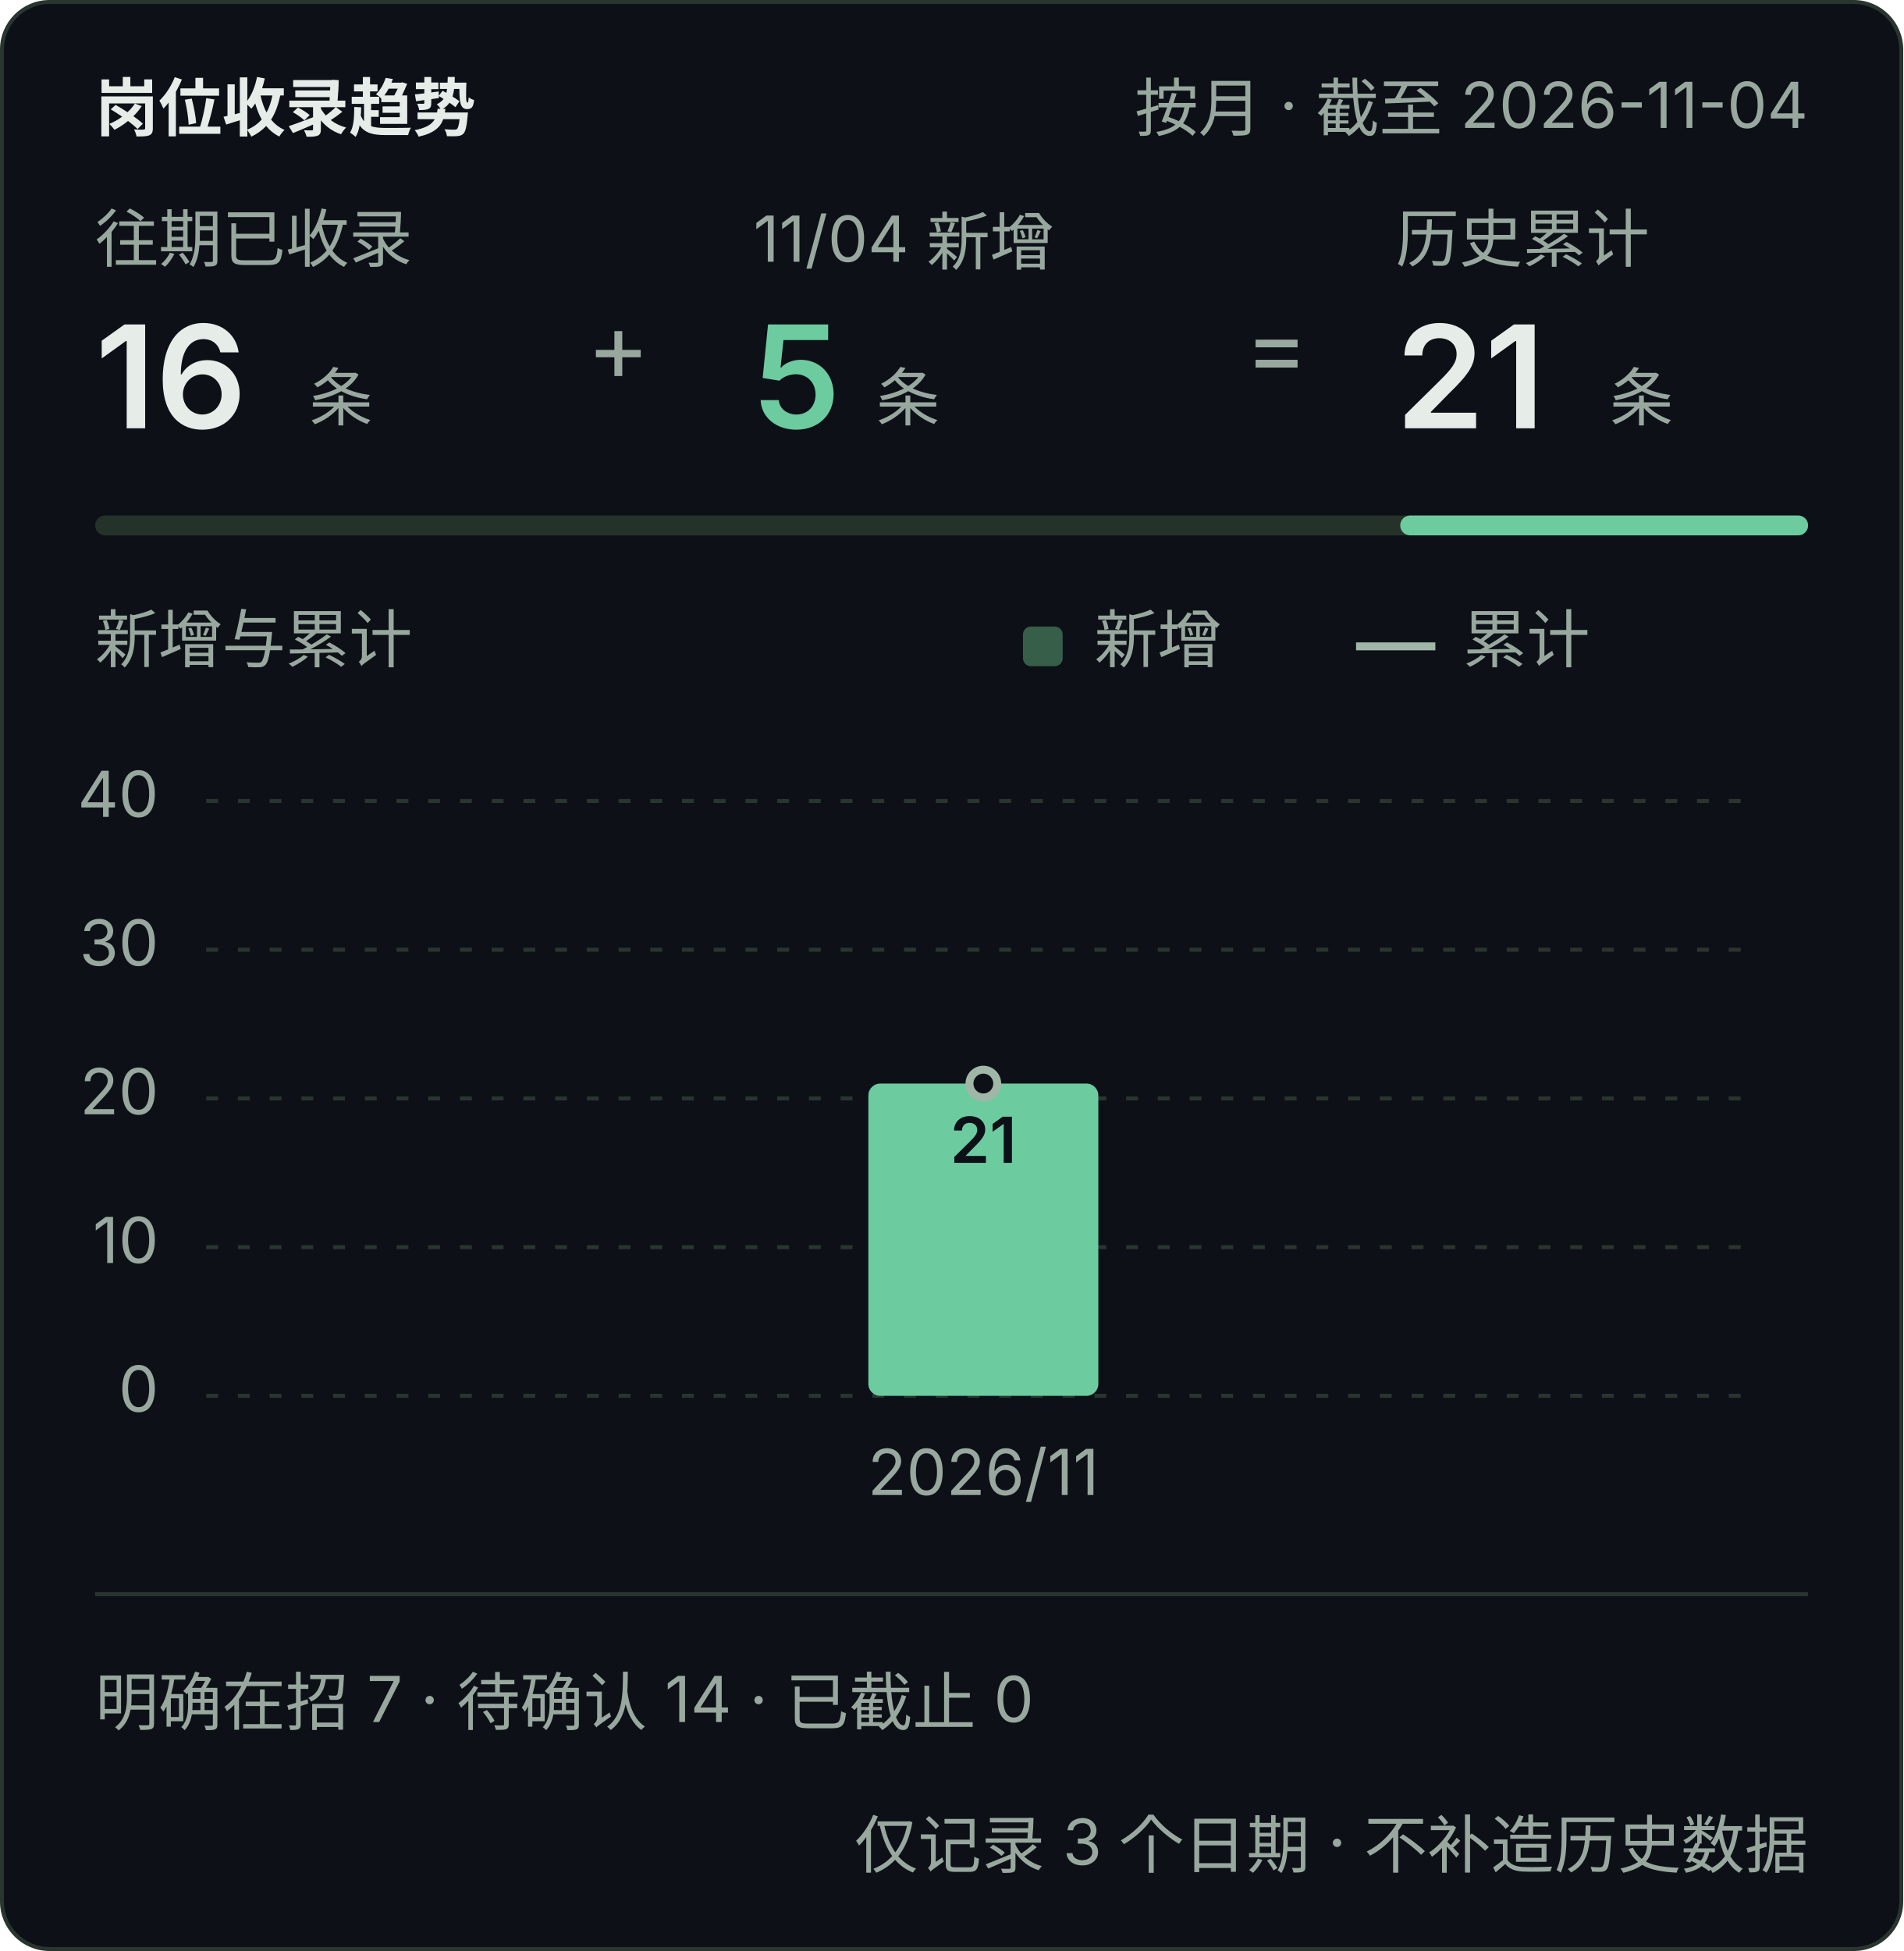
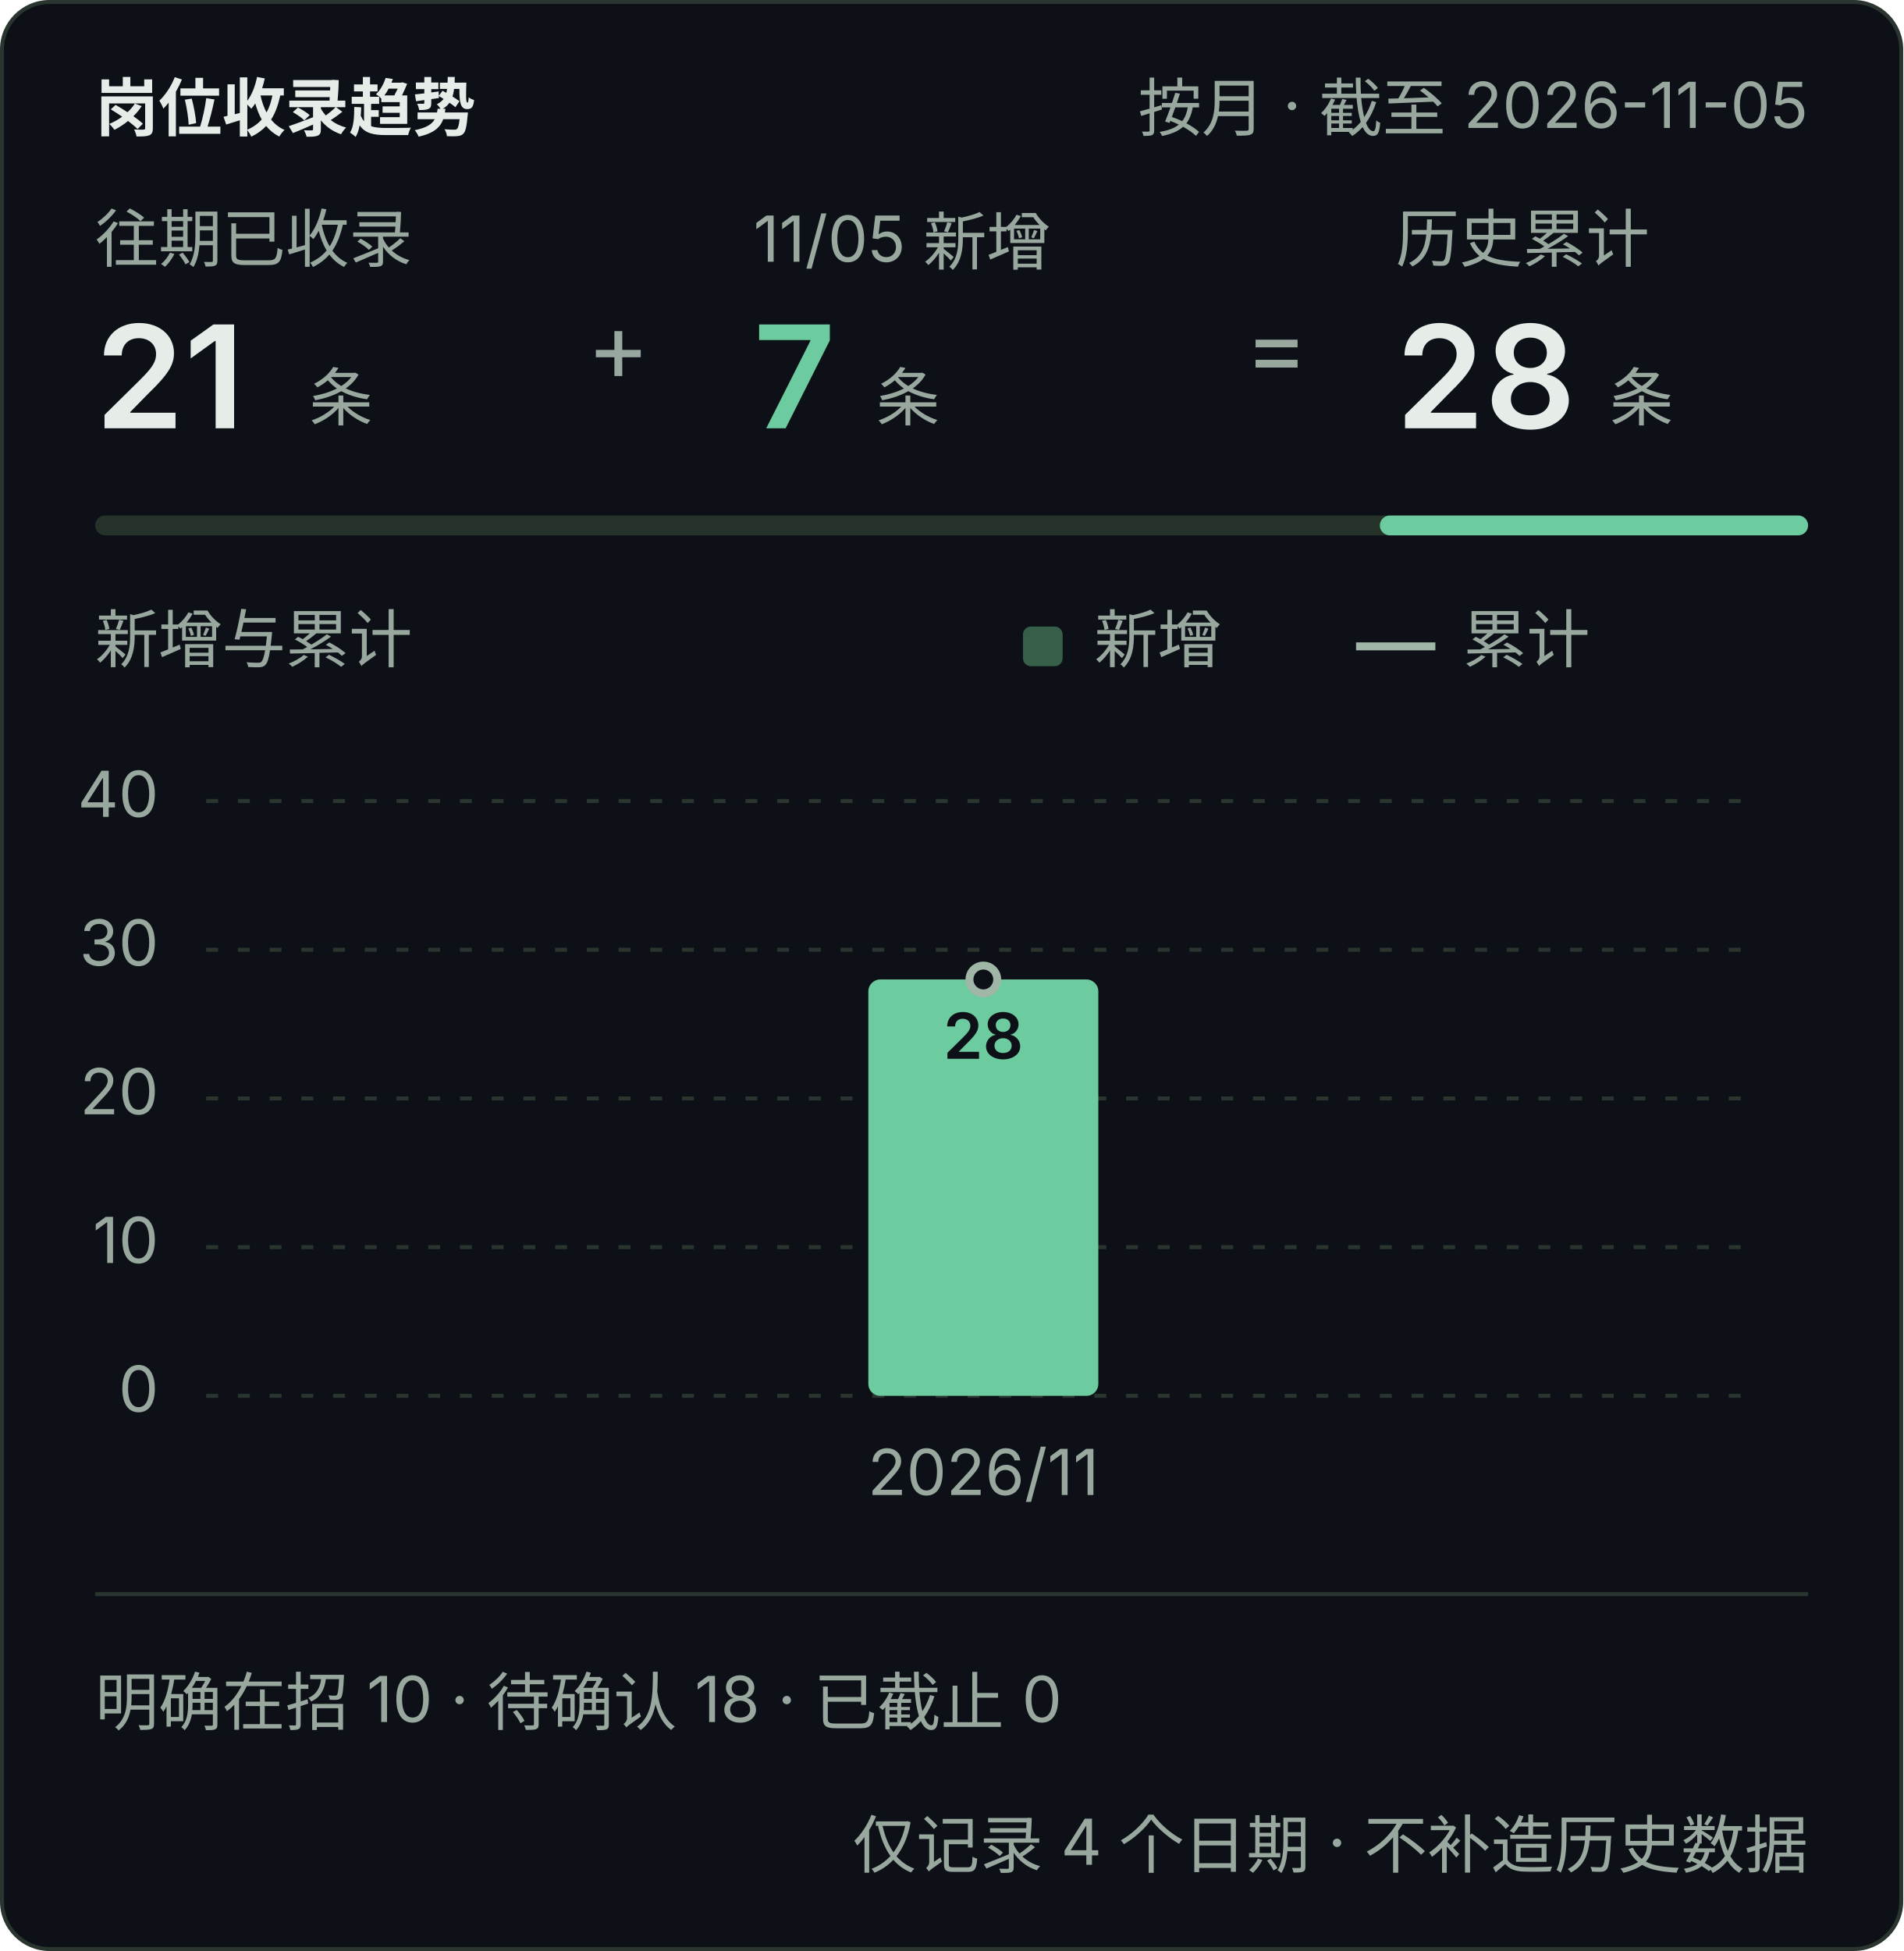
<svg xmlns="http://www.w3.org/2000/svg" width="480" height="492" viewBox="0 0 480 492" role="img" aria-labelledby="title desc">
  <rect x=".5" y=".5" width="479" height="491" rx="12" fill="#0d1117" stroke="#29352e" />
  <g font-family="-apple-system,BlinkMacSystemFont,Segoe UI,PingFang SC,Microsoft YaHei,sans-serif">
    <text x="24" y="33" fill="#e6ede8" font-size="16" font-weight="600" text-anchor="start">岗位收录趋势</text>
-     <text x="456" y="33" fill="#98a89e" font-size="16" font-weight="400" text-anchor="end">按月 · 截至 2026-11-04</text>
+     <text x="456" y="33" fill="#98a89e" font-size="16" font-weight="400" text-anchor="end">按月 · 截至 2026-11-05</text>
    <text x="24" y="66" fill="#98a89e" font-size="16" font-weight="400" text-anchor="start">往期已收录</text>
-     <text x="24" y="108" fill="#e6ede8" font-size="36" font-weight="600" text-anchor="start">16</text>
+     <text x="24" y="108" fill="#e6ede8" font-size="36" font-weight="600" text-anchor="start">21</text>
    <text x="78" y="106" fill="#98a89e" font-size="16" font-weight="400" text-anchor="start">条</text>
-     <text x="190" y="66" fill="#98a89e" font-size="16" font-weight="400" text-anchor="start">11/04 新增</text>
-     <text x="190" y="108" fill="#6dcba0" font-size="36" font-weight="600" text-anchor="start">5</text>
+     <text x="190" y="66" fill="#98a89e" font-size="16" font-weight="400" text-anchor="start">11/05 新增</text>
+     <text x="190" y="108" fill="#6dcba0" font-size="36" font-weight="600" text-anchor="start">7</text>
    <text x="221" y="106" fill="#98a89e" font-size="16" font-weight="400" text-anchor="start">条</text>
    <text x="352" y="66" fill="#98a89e" font-size="16" font-weight="400" text-anchor="start">历史累计</text>
-     <text x="352" y="108" fill="#e6ede8" font-size="36" font-weight="600" text-anchor="start">21</text>
+     <text x="352" y="108" fill="#e6ede8" font-size="36" font-weight="600" text-anchor="start">28</text>
    <text x="406" y="106" fill="#98a89e" font-size="16" font-weight="400" text-anchor="start">条</text>
    <text x="148" y="96" fill="#98a89e" font-size="24" font-weight="400" text-anchor="start">+</text>
    <text x="314" y="96" fill="#98a89e" font-size="24" font-weight="400" text-anchor="start">=</text>
    <rect x="24" y="130" width="432" height="5" rx="2.5" fill="#25322a" />
-     <rect x="353.14" y="130" width="102.86" height="5" rx="2.5" fill="#6dcba0" />
+     <rect x="348.00" y="130" width="108.00" height="5" rx="2.5" fill="#6dcba0" />
    <text x="24" y="167" fill="#98a89e" font-size="16" font-weight="400" text-anchor="start">新增与累计</text>
    <rect x="258" y="158" width="10" height="10" rx="2" fill="#375e49" />
    <text x="276" y="167" fill="#98a89e" font-size="16" font-weight="400" text-anchor="start">新增</text>
    <line x1="342" y1="163" x2="362" y2="163" stroke="#a0b7a8" stroke-width="2" />
    <text x="369" y="167" fill="#98a89e" font-size="16" font-weight="400" text-anchor="start">累计</text>
    <line x1="52" y1="352.0" x2="444" y2="352.0" stroke="#29352e" stroke-dasharray="3 5" />
    <text x="40" y="356.0" fill="#98a89e" font-size="16" font-weight="400" text-anchor="end">0</text>
    <line x1="52" y1="314.5" x2="444" y2="314.5" stroke="#29352e" stroke-dasharray="3 5" />
    <text x="40" y="318.5" fill="#98a89e" font-size="16" font-weight="400" text-anchor="end">10</text>
    <line x1="52" y1="277.0" x2="444" y2="277.0" stroke="#29352e" stroke-dasharray="3 5" />
    <text x="40" y="281.0" fill="#98a89e" font-size="16" font-weight="400" text-anchor="end">20</text>
    <line x1="52" y1="239.5" x2="444" y2="239.5" stroke="#29352e" stroke-dasharray="3 5" />
    <text x="40" y="243.5" fill="#98a89e" font-size="16" font-weight="400" text-anchor="end">30</text>
    <line x1="52" y1="202.0" x2="444" y2="202.0" stroke="#29352e" stroke-dasharray="3 5" />
    <text x="40" y="206.0" fill="#98a89e" font-size="16" font-weight="400" text-anchor="end">40</text>
-     <rect x="219.00" y="273.25" width="58.00" height="78.75" rx="3" fill="#6dcba0" />
-     <text x="248.0" y="293.25" fill="#0d1117" font-size="16" font-weight="600" text-anchor="middle">21</text>
+     <rect x="219.00" y="247.00" width="58.00" height="105.00" rx="3" fill="#6dcba0" />
+     <text x="248.0" y="267.0" fill="#0d1117" font-size="16" font-weight="600" text-anchor="middle">28</text>
    <text x="248.0" y="377" fill="#98a89e" font-size="16" font-weight="400" text-anchor="middle">2026/11</text>
-     <polyline points="248.00,273.25" fill="none" stroke="#a0b7a8" stroke-width="2" stroke-linejoin="round" />
-     <circle cx="248.00" cy="273.25" r="3.5" fill="#0d1117" stroke="#a0b7a8" stroke-width="2" />
+     <polyline points="248.00,247.00" fill="none" stroke="#a0b7a8" stroke-width="2" stroke-linejoin="round" />
+     <circle cx="248.00" cy="247.00" r="3.5" fill="#0d1117" stroke="#a0b7a8" stroke-width="2" />
    <line x1="24" y1="402" x2="456" y2="402" stroke="#29352e" />
-     <text x="24" y="435" fill="#98a89e" font-size="16" font-weight="400" text-anchor="start">明确在招 7   ·   待确认 14   ·   已截止 0</text>
-     <text x="456" y="471" fill="#98a89e" font-size="16" font-weight="400" text-anchor="end">仅记录 3 个日期 · 不补造历史数据</text>
+     <text x="24" y="435" fill="#98a89e" font-size="16" font-weight="400" text-anchor="start">明确在招 10   ·   待确认 18   ·   已截止 0</text>
+     <text x="456" y="471" fill="#98a89e" font-size="16" font-weight="400" text-anchor="end">仅记录 4 个日期 · 不补造历史数据</text>
  </g>
</svg>
